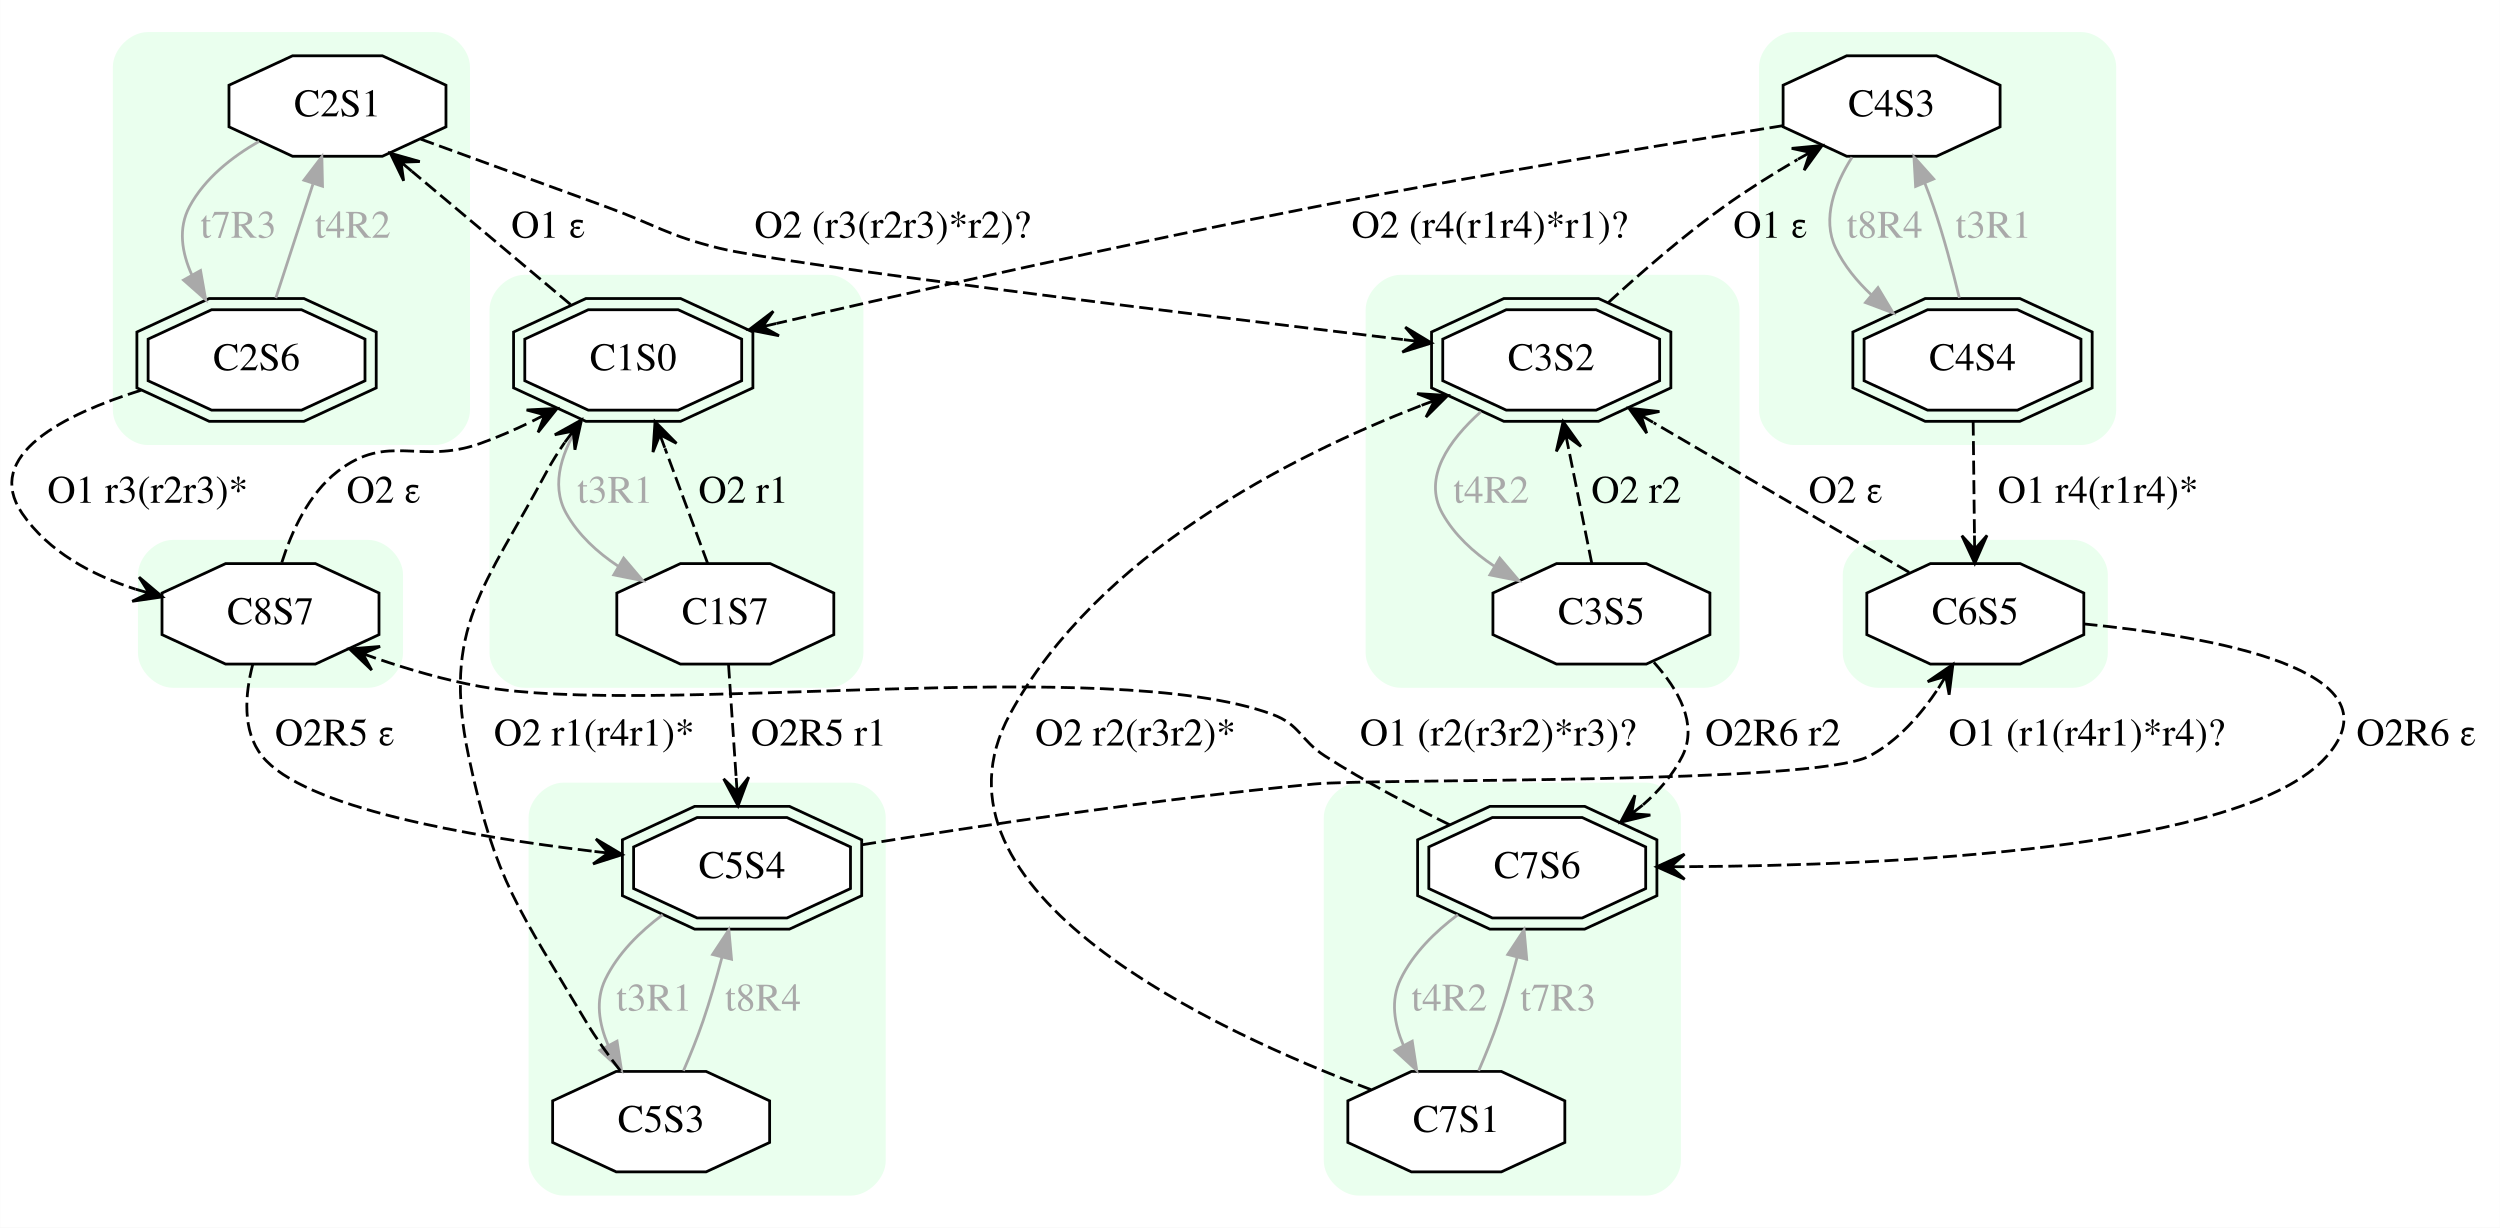
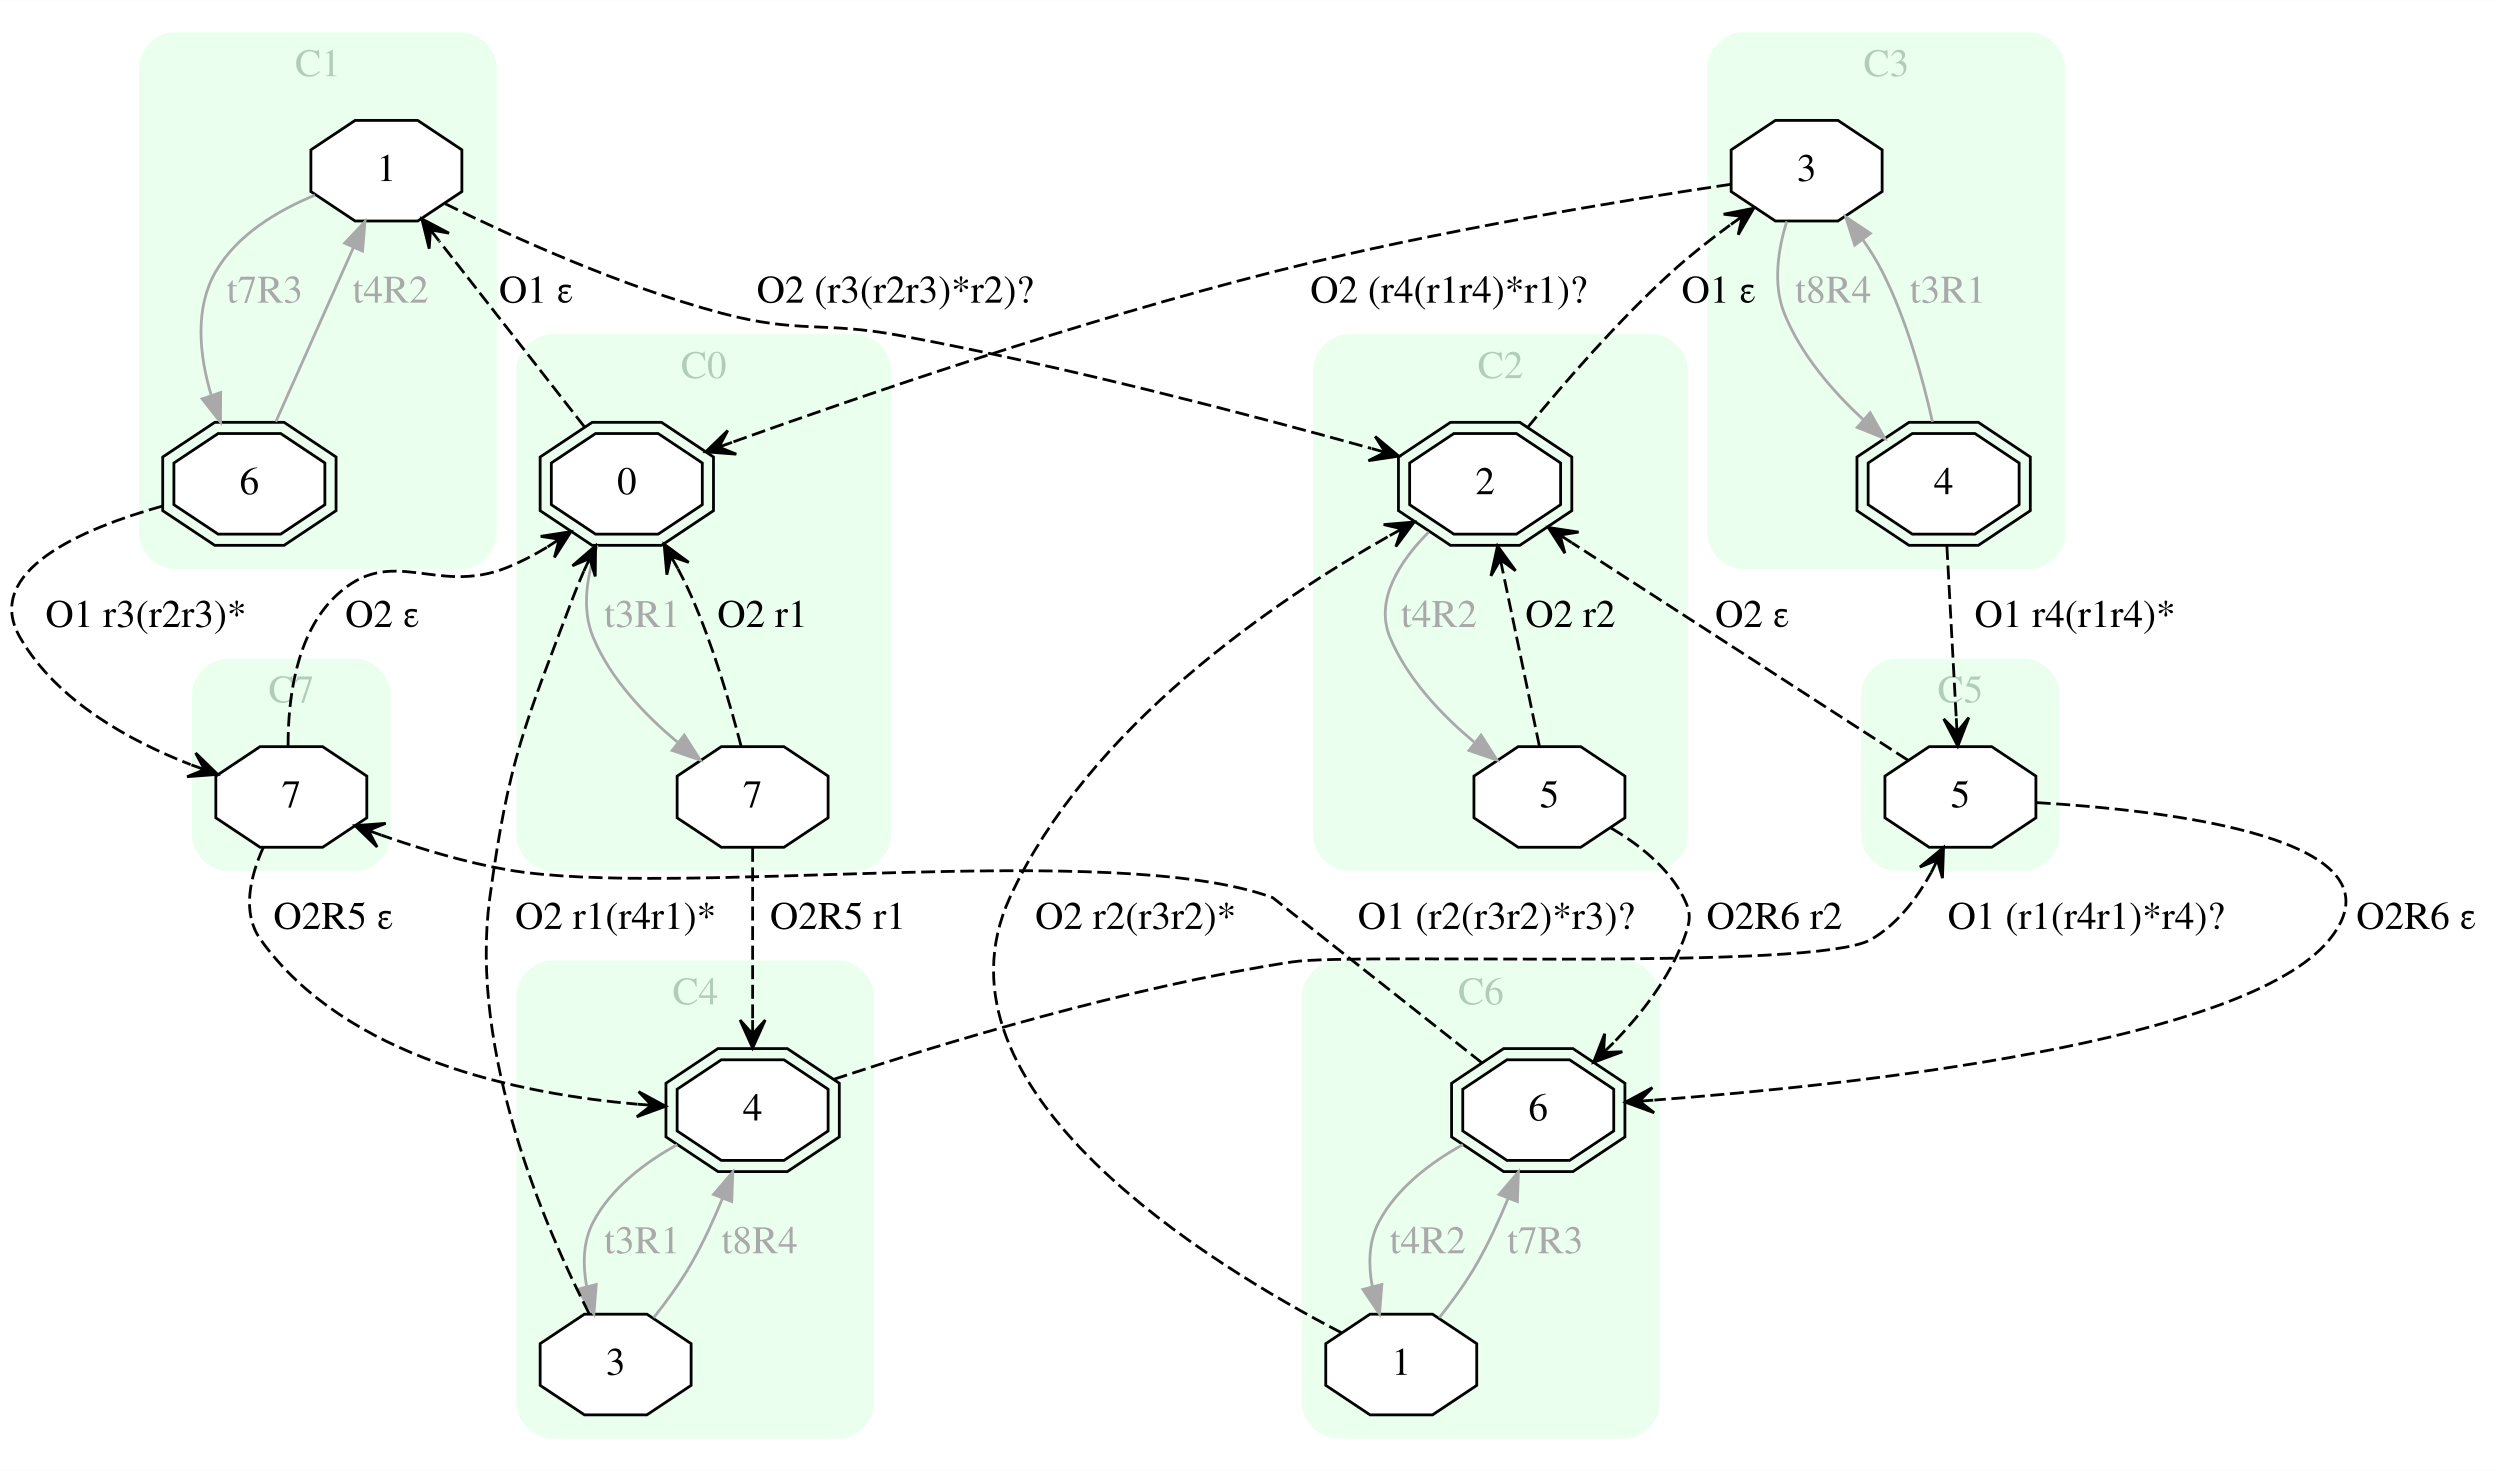
- <svg xmlns="http://www.w3.org/2000/svg" width="896pt" height="440pt" viewBox="0.00 0.00 895.89 440.00">
-   <g id="graph0" class="graph" transform="scale(1 1) rotate(0) translate(4 436)">
-     <polygon fill="white" stroke="transparent" points="-4,4 -4,-436 891.89,-436 891.89,4 -4,4" />
+ <svg xmlns="http://www.w3.org/2000/svg" width="894pt" height="526pt" viewBox="0.00 0.00 894.20 526.00">
+   <g id="graph0" class="graph" transform="scale(1 1) rotate(0) translate(4 522)">
+     <polygon fill="white" stroke="transparent" points="-4,4 -4,-522 890.2,-522 890.2,4 -4,4" />
    <g id="clust1" class="cluster">
-       <path fill="#eaffee" stroke="#eaffee" d="M183.89,-190C183.89,-190 292.89,-190 292.89,-190 298.89,-190 304.89,-196 304.89,-202 304.89,-202 304.89,-325 304.89,-325 304.89,-331 298.89,-337 292.89,-337 292.89,-337 183.89,-337 183.89,-337 177.89,-337 171.89,-331 171.89,-325 171.89,-325 171.89,-202 171.89,-202 171.89,-196 177.89,-190 183.89,-190" />
+       <path fill="#eaffee" stroke="#eaffee" d="M193.2,-211C193.2,-211 302.2,-211 302.2,-211 308.2,-211 314.2,-217 314.2,-223 314.2,-223 314.2,-390 314.2,-390 314.2,-396 308.2,-402 302.2,-402 302.2,-402 193.2,-402 193.2,-402 187.2,-402 181.2,-396 181.2,-390 181.2,-390 181.2,-223 181.2,-223 181.2,-217 187.2,-211 193.2,-211" />
+       <text text-anchor="middle" x="247.7" y="-386.8" font-family="Times,serif" font-size="14.00" fill="#b2ccbb">C0</text>
    </g>
    <g id="clust2" class="cluster">
-       <path fill="#eaffee" stroke="#eaffee" d="M48.89,-277C48.89,-277 151.89,-277 151.89,-277 157.89,-277 163.89,-283 163.89,-289 163.89,-289 163.89,-412 163.89,-412 163.89,-418 157.89,-424 151.89,-424 151.89,-424 48.89,-424 48.89,-424 42.89,-424 36.89,-418 36.89,-412 36.89,-412 36.89,-289 36.89,-289 36.89,-283 42.89,-277 48.89,-277" />
+       <path fill="#eaffee" stroke="#eaffee" d="M58.2,-319C58.2,-319 161.2,-319 161.2,-319 167.2,-319 173.2,-325 173.2,-331 173.2,-331 173.2,-498 173.2,-498 173.2,-504 167.2,-510 161.2,-510 161.2,-510 58.2,-510 58.2,-510 52.2,-510 46.2,-504 46.2,-498 46.2,-498 46.2,-331 46.2,-331 46.2,-325 52.2,-319 58.2,-319" />
+       <text text-anchor="middle" x="109.7" y="-494.8" font-family="Times,serif" font-size="14.00" fill="#b2ccbb">C1</text>
    </g>
    <g id="clust3" class="cluster">
-       <path fill="#eaffee" stroke="#eaffee" d="M497.89,-190C497.89,-190 606.89,-190 606.89,-190 612.89,-190 618.89,-196 618.89,-202 618.89,-202 618.89,-325 618.89,-325 618.89,-331 612.89,-337 606.89,-337 606.89,-337 497.89,-337 497.89,-337 491.89,-337 485.89,-331 485.89,-325 485.89,-325 485.89,-202 485.89,-202 485.89,-196 491.89,-190 497.89,-190" />
+       <path fill="#eaffee" stroke="#eaffee" d="M478.2,-211C478.2,-211 587.2,-211 587.2,-211 593.2,-211 599.2,-217 599.2,-223 599.2,-223 599.2,-390 599.2,-390 599.2,-396 593.2,-402 587.2,-402 587.2,-402 478.2,-402 478.2,-402 472.2,-402 466.2,-396 466.2,-390 466.2,-390 466.2,-223 466.2,-223 466.2,-217 472.2,-211 478.2,-211" />
+       <text text-anchor="middle" x="532.7" y="-386.8" font-family="Times,serif" font-size="14.00" fill="#b2ccbb">C2</text>
    </g>
    <g id="clust4" class="cluster">
-       <path fill="#eaffee" stroke="#eaffee" d="M638.89,-277C638.89,-277 741.89,-277 741.89,-277 747.89,-277 753.89,-283 753.89,-289 753.89,-289 753.89,-412 753.89,-412 753.89,-418 747.89,-424 741.89,-424 741.89,-424 638.89,-424 638.89,-424 632.89,-424 626.89,-418 626.89,-412 626.89,-412 626.89,-289 626.89,-289 626.89,-283 632.89,-277 638.89,-277" />
+       <path fill="#eaffee" stroke="#eaffee" d="M619.2,-319C619.2,-319 722.2,-319 722.2,-319 728.2,-319 734.2,-325 734.2,-331 734.2,-331 734.2,-498 734.2,-498 734.2,-504 728.2,-510 722.2,-510 722.2,-510 619.2,-510 619.2,-510 613.2,-510 607.2,-504 607.2,-498 607.2,-498 607.2,-331 607.2,-331 607.2,-325 613.2,-319 619.2,-319" />
+       <text text-anchor="middle" x="670.7" y="-494.8" font-family="Times,serif" font-size="14.00" fill="#b2ccbb">C3</text>
    </g>
    <g id="clust5" class="cluster">
-       <path fill="#eaffee" stroke="#eaffee" d="M197.89,-8C197.89,-8 300.89,-8 300.89,-8 306.89,-8 312.89,-14 312.89,-20 312.89,-20 312.89,-143 312.89,-143 312.89,-149 306.89,-155 300.89,-155 300.89,-155 197.89,-155 197.89,-155 191.89,-155 185.89,-149 185.89,-143 185.89,-143 185.89,-20 185.89,-20 185.89,-14 191.89,-8 197.89,-8" />
+       <path fill="#eaffee" stroke="#eaffee" d="M193.2,-8C193.2,-8 296.2,-8 296.2,-8 302.2,-8 308.2,-14 308.2,-20 308.2,-20 308.2,-166 308.2,-166 308.2,-172 302.2,-178 296.2,-178 296.2,-178 193.2,-178 193.2,-178 187.2,-178 181.2,-172 181.2,-166 181.2,-166 181.2,-20 181.2,-20 181.2,-14 187.2,-8 193.2,-8" />
+       <text text-anchor="middle" x="244.7" y="-162.8" font-family="Times,serif" font-size="14.00" fill="#b2ccbb">C4</text>
    </g>
    <g id="clust6" class="cluster">
-       <path fill="#eaffee" stroke="#eaffee" d="M668.89,-190C668.89,-190 738.89,-190 738.89,-190 744.89,-190 750.89,-196 750.89,-202 750.89,-202 750.89,-230 750.89,-230 750.89,-236 744.89,-242 738.89,-242 738.89,-242 668.89,-242 668.89,-242 662.89,-242 656.89,-236 656.89,-230 656.89,-230 656.89,-202 656.89,-202 656.89,-196 662.89,-190 668.89,-190" />
+       <path fill="#eaffee" stroke="#eaffee" d="M674.2,-211C674.2,-211 720.2,-211 720.2,-211 726.2,-211 732.2,-217 732.2,-223 732.2,-223 732.2,-274 732.2,-274 732.2,-280 726.2,-286 720.2,-286 720.2,-286 674.2,-286 674.2,-286 668.2,-286 662.2,-280 662.2,-274 662.2,-274 662.2,-223 662.2,-223 662.2,-217 668.2,-211 674.2,-211" />
+       <text text-anchor="middle" x="697.2" y="-270.8" font-family="Times,serif" font-size="14.00" fill="#b2ccbb">C5</text>
    </g>
    <g id="clust7" class="cluster">
-       <path fill="#eaffee" stroke="#eaffee" d="M482.89,-8C482.89,-8 585.89,-8 585.89,-8 591.89,-8 597.89,-14 597.89,-20 597.89,-20 597.89,-143 597.89,-143 597.89,-149 591.89,-155 585.89,-155 585.89,-155 482.89,-155 482.89,-155 476.89,-155 470.89,-149 470.89,-143 470.89,-143 470.89,-20 470.89,-20 470.89,-14 476.89,-8 482.89,-8" />
+       <path fill="#eaffee" stroke="#eaffee" d="M474.2,-8C474.2,-8 577.2,-8 577.2,-8 583.2,-8 589.2,-14 589.2,-20 589.2,-20 589.2,-166 589.2,-166 589.2,-172 583.2,-178 577.2,-178 577.2,-178 474.2,-178 474.2,-178 468.2,-178 462.2,-172 462.2,-166 462.2,-166 462.2,-20 462.2,-20 462.2,-14 468.2,-8 474.2,-8" />
+       <text text-anchor="middle" x="525.7" y="-162.8" font-family="Times,serif" font-size="14.00" fill="#b2ccbb">C6</text>
    </g>
    <g id="clust8" class="cluster">
-       <path fill="#eaffee" stroke="#eaffee" d="M57.89,-190C57.89,-190 127.89,-190 127.89,-190 133.89,-190 139.89,-196 139.89,-202 139.89,-202 139.89,-230 139.89,-230 139.89,-236 133.89,-242 127.89,-242 127.89,-242 57.89,-242 57.89,-242 51.89,-242 45.89,-236 45.89,-230 45.89,-230 45.89,-202 45.89,-202 45.89,-196 51.89,-190 57.89,-190" />
+       <path fill="#eaffee" stroke="#eaffee" d="M77.2,-211C77.2,-211 123.2,-211 123.2,-211 129.2,-211 135.2,-217 135.2,-223 135.2,-223 135.2,-274 135.2,-274 135.2,-280 129.2,-286 123.2,-286 123.2,-286 77.2,-286 77.2,-286 71.2,-286 65.2,-280 65.2,-274 65.2,-274 65.2,-223 65.2,-223 65.2,-217 71.2,-211 77.2,-211" />
+       <text text-anchor="middle" x="100.2" y="-270.8" font-family="Times,serif" font-size="14.00" fill="#b2ccbb">C7</text>
    </g>
    <g id="node1" class="node">
-       <polygon fill="white" stroke="black" points="261.76,-299.54 261.76,-314.46 238.99,-325 206.8,-325 184.03,-314.46 184.03,-299.54 206.8,-289 238.99,-289 261.76,-299.54" />
-       <polygon fill="none" stroke="black" points="265.78,-296.99 265.78,-317.01 239.88,-329 205.91,-329 180.01,-317.01 180.01,-296.99 205.91,-285 239.88,-285 265.78,-296.99" />
-       <text text-anchor="middle" x="222.89" y="-303.3" font-family="Times,serif" font-size="14.00">C1S0</text>
+       <polygon fill="white" stroke="black" points="247.2,-341.54 247.2,-356.46 231.39,-367 209.02,-367 193.2,-356.46 193.2,-341.54 209.02,-331 231.39,-331 247.2,-341.54" />
+       <polygon fill="none" stroke="black" points="251.2,-339.4 251.2,-358.6 232.6,-371 207.81,-371 189.2,-358.6 189.2,-339.4 207.81,-327 232.6,-327 251.2,-339.4" />
+       <text text-anchor="middle" x="220.2" y="-345.3" font-family="Times,serif" font-size="14.00">0</text>
    </g>
    <g id="node2" class="node">
-       <polygon fill="white" stroke="black" points="294.78,-208.54 294.78,-223.46 272,-234 239.79,-234 217.01,-223.46 217.01,-208.54 239.79,-198 272,-198 294.78,-208.54" />
-       <text text-anchor="middle" x="255.89" y="-212.3" font-family="Times,serif" font-size="14.00">C1S7</text>
+       <polygon fill="white" stroke="black" points="292.2,-229.54 292.2,-244.46 276.39,-255 254.02,-255 238.2,-244.46 238.2,-229.54 254.02,-219 276.39,-219 292.2,-229.54" />
+       <text text-anchor="middle" x="265.2" y="-233.3" font-family="Times,serif" font-size="14.00">7</text>
    </g>
    <g id="edge1" class="edge">
-       <path fill="none" stroke="darkgray" d="M204.51,-285.31C197.7,-275.07 192.93,-262.65 198.89,-252 203.21,-244.28 210.01,-238.05 217.43,-233.12" />
-       <polygon fill="darkgray" stroke="darkgray" points="219.46,-235.98 226.31,-227.9 215.91,-229.95 219.46,-235.98" />
-       <text text-anchor="middle" x="216.39" y="-255.8" font-family="Times,serif" font-size="14.00" fill="darkgray">t3R1</text>
+       <path fill="none" stroke="darkgray" d="M209.68,-326.95C206.03,-316.74 203.82,-304.45 208.2,-294 214.42,-279.18 226.69,-266.3 238.25,-256.64" />
+       <polygon fill="darkgray" stroke="darkgray" points="240.75,-259.13 246.45,-250.2 236.43,-253.62 240.75,-259.13" />
+       <text text-anchor="middle" x="225.7" y="-297.8" font-family="Times,serif" font-size="14.00" fill="darkgray">t3R1</text>
    </g>
    <g id="node3" class="node">
-       <polygon fill="white" stroke="black" points="155.78,-390.54 155.78,-405.46 133,-416 100.79,-416 78.01,-405.46 78.01,-390.54 100.79,-380 133,-380 155.78,-390.54" />
-       <text text-anchor="middle" x="116.89" y="-394.3" font-family="Times,serif" font-size="14.00">C2S1</text>
+       <polygon fill="white" stroke="black" points="161.2,-453.54 161.2,-468.46 145.39,-479 123.02,-479 107.2,-468.46 107.2,-453.54 123.02,-443 145.39,-443 161.2,-453.54" />
+       <text text-anchor="middle" x="134.2" y="-457.3" font-family="Times,serif" font-size="14.00">1</text>
    </g>
    <g id="edge11" class="edge">
-       <path fill="none" stroke="black" stroke-dasharray="5,2" d="M200.43,-326.86C183.79,-340.83 161.06,-359.92 143.5,-374.66" />
-       <polygon fill="black" stroke="black" points="135.85,-381.09 140.61,-371.21 139.67,-377.87 143.5,-374.66 143.5,-374.66 143.5,-374.66 139.67,-377.87 146.4,-378.1 135.85,-381.09 135.85,-381.09" />
-       <text text-anchor="middle" x="192.39" y="-350.8" font-family="Times,serif" font-size="14.00">O1 ε</text>
+       <path fill="none" stroke="black" stroke-dasharray="5,2" d="M205.14,-369.26C190.69,-387.75 168.81,-415.74 153.17,-435.74" />
+       <polygon fill="black" stroke="black" points="146.89,-443.77 149.51,-433.12 149.97,-439.83 153.05,-435.89 153.05,-435.89 153.05,-435.89 149.97,-439.83 156.6,-438.66 146.89,-443.77 146.89,-443.77" />
+       <text text-anchor="middle" x="187.7" y="-413.8" font-family="Times,serif" font-size="14.00">O1 ε</text>
    </g>
    <g id="edge13" class="edge">
-       <path fill="none" stroke="black" stroke-dasharray="5,2" d="M249.57,-234.07C245.25,-245.72 239.4,-261.49 234.28,-275.29" />
-       <polygon fill="black" stroke="black" points="230.71,-284.91 229.97,-273.97 232.45,-280.22 234.19,-275.53 234.19,-275.53 234.19,-275.53 232.45,-280.22 238.41,-277.1 230.71,-284.91 230.71,-284.91" />
-       <text text-anchor="middle" x="262.39" y="-255.8" font-family="Times,serif" font-size="14.00">O2 r1</text>
+       <path fill="none" stroke="black" stroke-dasharray="5,2" d="M261.11,-255.04C257.32,-269.68 251.09,-291.18 243.2,-309 241.79,-312.19 240.18,-315.44 238.48,-318.64" />
+       <polygon fill="black" stroke="black" points="233.54,-327.42 234.52,-316.5 235.99,-323.07 238.44,-318.71 238.44,-318.71 238.44,-318.71 235.99,-323.07 242.36,-320.91 233.54,-327.42 233.54,-327.42" />
+       <text text-anchor="middle" x="268.7" y="-297.8" font-family="Times,serif" font-size="14.00">O2 r1</text>
    </g>
    <g id="node9" class="node">
-       <polygon fill="white" stroke="black" points="300.76,-117.54 300.76,-132.46 277.99,-143 245.8,-143 223.03,-132.46 223.03,-117.54 245.8,-107 277.99,-107 300.76,-117.54" />
-       <polygon fill="none" stroke="black" points="304.78,-114.99 304.78,-135.01 278.88,-147 244.91,-147 219.01,-135.01 219.01,-114.99 244.91,-103 278.88,-103 304.78,-114.99" />
-       <text text-anchor="middle" x="261.89" y="-121.3" font-family="Times,serif" font-size="14.00">C5S4</text>
+       <polygon fill="white" stroke="black" points="292.2,-117.54 292.2,-132.46 276.39,-143 254.02,-143 238.2,-132.46 238.2,-117.54 254.02,-107 276.39,-107 292.2,-117.54" />
+       <polygon fill="none" stroke="black" points="296.2,-115.4 296.2,-134.6 277.6,-147 252.81,-147 234.2,-134.6 234.2,-115.4 252.81,-103 277.6,-103 296.2,-115.4" />
+       <text text-anchor="middle" x="265.2" y="-121.3" font-family="Times,serif" font-size="14.00">4</text>
    </g>
    <g id="edge12" class="edge">
-       <path fill="none" stroke="black" stroke-dasharray="5,2" d="M257.05,-197.84C257.83,-186.33 258.87,-170.83 259.79,-157.18" />
-       <polygon fill="black" stroke="black" points="260.47,-147.19 264.28,-157.47 260.13,-152.18 259.79,-157.17 259.79,-157.17 259.79,-157.17 260.13,-152.18 255.3,-156.87 260.47,-147.19 260.47,-147.19" />
-       <text text-anchor="middle" x="289.39" y="-168.8" font-family="Times,serif" font-size="14.00">O2R5 r1</text>
+       <path fill="none" stroke="black" stroke-dasharray="5,2" d="M265.2,-218.81C265.2,-202.42 265.2,-177.35 265.2,-157.39" />
+       <polygon fill="black" stroke="black" points="265.2,-147.21 269.7,-157.21 265.2,-152.21 265.2,-157.21 265.2,-157.21 265.2,-157.21 265.2,-152.21 260.7,-157.21 265.2,-147.21 265.2,-147.21" />
+       <text text-anchor="middle" x="295.7" y="-189.8" font-family="Times,serif" font-size="14.00">O2R5 r1</text>
    </g>
    <g id="node4" class="node">
-       <polygon fill="white" stroke="black" points="126.76,-299.54 126.76,-314.46 103.99,-325 71.8,-325 49.03,-314.46 49.03,-299.54 71.8,-289 103.99,-289 126.76,-299.54" />
-       <polygon fill="none" stroke="black" points="130.78,-296.99 130.78,-317.01 104.88,-329 70.91,-329 45.01,-317.01 45.01,-296.99 70.91,-285 104.88,-285 130.78,-296.99" />
-       <text text-anchor="middle" x="87.89" y="-303.3" font-family="Times,serif" font-size="14.00">C2S6</text>
+       <polygon fill="white" stroke="black" points="112.2,-341.54 112.2,-356.46 96.39,-367 74.02,-367 58.2,-356.46 58.2,-341.54 74.02,-331 96.39,-331 112.2,-341.54" />
+       <polygon fill="none" stroke="black" points="116.2,-339.4 116.2,-358.6 97.6,-371 72.81,-371 54.2,-358.6 54.2,-339.4 72.81,-327 97.6,-327 116.2,-339.4" />
+       <text text-anchor="middle" x="85.2" y="-345.3" font-family="Times,serif" font-size="14.00">6</text>
    </g>
    <g id="edge2" class="edge">
-       <path fill="none" stroke="darkgray" d="M88.77,-385.32C79.09,-379.77 69.33,-372.1 63.89,-362 59.69,-354.19 61.07,-345.49 64.73,-337.4" />
-       <polygon fill="darkgray" stroke="darkgray" points="67.82,-339.04 69.66,-328.61 61.72,-335.62 67.82,-339.04" />
-       <text text-anchor="middle" x="81.39" y="-350.8" font-family="Times,serif" font-size="14.00" fill="darkgray">t7R3</text>
+       <path fill="none" stroke="darkgray" d="M108.64,-452.26C95.57,-446.86 80.85,-438.21 73.2,-425 65.54,-411.78 67.28,-395.16 71.47,-380.93" />
+       <polygon fill="darkgray" stroke="darkgray" points="74.92,-381.66 74.86,-371.07 68.3,-379.39 74.92,-381.66" />
+       <text text-anchor="middle" x="90.7" y="-413.8" font-family="Times,serif" font-size="14.00" fill="darkgray">t7R3</text>
    </g>
    <g id="node5" class="node">
-       <polygon fill="white" stroke="black" points="590.76,-299.54 590.76,-314.46 567.99,-325 535.8,-325 513.03,-314.46 513.03,-299.54 535.8,-289 567.99,-289 590.76,-299.54" />
-       <polygon fill="none" stroke="black" points="594.78,-296.99 594.78,-317.01 568.88,-329 534.91,-329 509.01,-317.01 509.01,-296.99 534.91,-285 568.88,-285 594.78,-296.99" />
-       <text text-anchor="middle" x="551.89" y="-303.3" font-family="Times,serif" font-size="14.00">C3S2</text>
+       <polygon fill="white" stroke="black" points="554.2,-341.54 554.2,-356.46 538.39,-367 516.02,-367 500.2,-356.46 500.2,-341.54 516.02,-331 538.39,-331 554.2,-341.54" />
+       <polygon fill="none" stroke="black" points="558.2,-339.4 558.2,-358.6 539.6,-371 514.81,-371 496.2,-358.6 496.2,-339.4 514.81,-327 539.6,-327 558.2,-339.4" />
+       <text text-anchor="middle" x="527.2" y="-345.3" font-family="Times,serif" font-size="14.00">2</text>
    </g>
    <g id="edge14" class="edge">
-       <path fill="none" stroke="black" stroke-dasharray="5,2" d="M146.73,-386.13C165.69,-379.22 190.73,-370.09 212.89,-362 231.12,-355.34 235.05,-351.62 253.89,-347 277.08,-341.31 419.45,-323.82 498.72,-314.31" />
-       <polygon fill="black" stroke="black" points="509,-313.08 499.6,-318.74 504.03,-313.68 499.07,-314.27 499.07,-314.27 499.07,-314.27 504.03,-313.68 498.53,-309.8 509,-313.08 509,-313.08" />
-       <text text-anchor="middle" x="315.89" y="-350.8" font-family="Times,serif" font-size="14.00">O2 (r3(r2r3)*r2)?</text>
+       <path fill="none" stroke="black" stroke-dasharray="5,2" d="M155.27,-449.16C178.76,-437.57 218.21,-419.56 254.2,-410 281.91,-402.64 290.02,-407.25 318.2,-402 377.29,-391 444.58,-373.31 486.47,-361.67" />
+       <polygon fill="black" stroke="black" points="496.3,-358.92 487.88,-365.95 491.48,-360.27 486.67,-361.62 486.67,-361.62 486.67,-361.62 491.48,-360.27 485.45,-357.28 496.3,-358.92 496.3,-358.92" />
+       <text text-anchor="middle" x="316.2" y="-413.8" font-family="Times,serif" font-size="14.00">O2 (r3(r2r3)*r2)?</text>
    </g>
    <g id="edge3" class="edge">
-       <path fill="none" stroke="darkgray" d="M94.8,-329.19C98.78,-341.41 103.82,-356.88 108.09,-369.97" />
-       <polygon fill="darkgray" stroke="darkgray" points="104.88,-371.42 111.3,-379.84 111.53,-369.25 104.88,-371.42" />
-       <text text-anchor="middle" x="122.39" y="-350.8" font-family="Times,serif" font-size="14.00" fill="darkgray">t4R2</text>
+       <path fill="none" stroke="darkgray" d="M94.65,-371.21C102.56,-388.96 113.88,-414.38 122.39,-433.48" />
+       <polygon fill="darkgray" stroke="darkgray" points="119.28,-435.1 126.55,-442.81 125.67,-432.25 119.28,-435.1" />
+       <text text-anchor="middle" x="135.7" y="-413.8" font-family="Times,serif" font-size="14.00" fill="darkgray">t4R2</text>
    </g>
    <g id="node14" class="node">
-       <polygon fill="white" stroke="black" points="131.78,-208.54 131.78,-223.46 109,-234 76.79,-234 54.01,-223.46 54.01,-208.54 76.79,-198 109,-198 131.78,-208.54" />
-       <text text-anchor="middle" x="92.89" y="-212.3" font-family="Times,serif" font-size="14.00">C8S7</text>
+       <polygon fill="white" stroke="black" points="127.2,-229.54 127.2,-244.46 111.39,-255 89.02,-255 73.2,-244.46 73.2,-229.54 89.02,-219 111.39,-219 127.2,-229.54" />
+       <text text-anchor="middle" x="100.2" y="-233.3" font-family="Times,serif" font-size="14.00">7</text>
    </g>
    <g id="edge15" class="edge">
-       <path fill="none" stroke="black" stroke-dasharray="5,2" d="M46.52,-296.15C18.77,-287.44 -10.31,-272.85 3.89,-252 13.26,-238.25 28.93,-229.9 44.53,-224.83" />
-       <polygon fill="black" stroke="black" points="54.18,-222.08 45.8,-229.15 49.38,-223.45 44.57,-224.82 44.57,-224.82 44.57,-224.82 49.38,-223.45 43.33,-220.5 54.18,-222.08 54.18,-222.08" />
-       <text text-anchor="middle" x="48.89" y="-255.8" font-family="Times,serif" font-size="14.00">O1 r3(r2r3)*</text>
+       <path fill="none" stroke="black" stroke-dasharray="5,2" d="M54.04,-341.03C25.45,-333 -10.52,-317.77 3.2,-294 16.27,-271.36 42.36,-257.06 64.19,-248.58" />
+       <polygon fill="black" stroke="black" points="73.86,-245.08 65.98,-252.72 69.16,-246.78 64.45,-248.48 64.45,-248.48 64.45,-248.48 69.16,-246.78 62.92,-244.25 73.86,-245.08 73.86,-245.08" />
+       <text text-anchor="middle" x="48.2" y="-297.8" font-family="Times,serif" font-size="14.00">O1 r3(r2r3)*</text>
    </g>
    <g id="node6" class="node">
-       <polygon fill="white" stroke="black" points="608.78,-208.54 608.78,-223.46 586,-234 553.79,-234 531.01,-223.46 531.01,-208.54 553.79,-198 586,-198 608.78,-208.54" />
-       <text text-anchor="middle" x="569.89" y="-212.3" font-family="Times,serif" font-size="14.00">C3S5</text>
+       <polygon fill="white" stroke="black" points="577.2,-229.54 577.2,-244.46 561.39,-255 539.02,-255 523.2,-244.46 523.2,-229.54 539.02,-219 561.39,-219 577.2,-229.54" />
+       <text text-anchor="middle" x="550.2" y="-233.3" font-family="Times,serif" font-size="14.00">5</text>
    </g>
    <g id="edge4" class="edge">
-       <path fill="none" stroke="darkgray" d="M526.7,-288.45C515.27,-278.21 505.72,-264.82 512.89,-252 517.21,-244.28 524.01,-238.05 531.43,-233.12" />
-       <polygon fill="darkgray" stroke="darkgray" points="533.46,-235.98 540.31,-227.9 529.91,-229.95 533.46,-235.98" />
-       <text text-anchor="middle" x="530.39" y="-255.8" font-family="Times,serif" font-size="14.00" fill="darkgray">t4R2</text>
+       <path fill="none" stroke="darkgray" d="M507.02,-331.76C496.76,-321.42 487.55,-307.49 493.2,-294 499.42,-279.18 511.69,-266.3 523.25,-256.64" />
+       <polygon fill="darkgray" stroke="darkgray" points="525.75,-259.13 531.45,-250.2 521.43,-253.62 525.75,-259.13" />
+       <text text-anchor="middle" x="510.7" y="-297.8" font-family="Times,serif" font-size="14.00" fill="darkgray">t4R2</text>
    </g>
    <g id="node7" class="node">
-       <polygon fill="white" stroke="black" points="712.78,-390.54 712.78,-405.46 690,-416 657.79,-416 635.01,-405.46 635.01,-390.54 657.79,-380 690,-380 712.78,-390.54" />
-       <text text-anchor="middle" x="673.89" y="-394.3" font-family="Times,serif" font-size="14.00">C4S3</text>
+       <polygon fill="white" stroke="black" points="669.2,-453.54 669.2,-468.46 653.39,-479 631.02,-479 615.2,-468.46 615.2,-453.54 631.02,-443 653.39,-443 669.2,-453.54" />
+       <text text-anchor="middle" x="642.2" y="-457.3" font-family="Times,serif" font-size="14.00">3</text>
    </g>
    <g id="edge16" class="edge">
-       <path fill="none" stroke="black" stroke-dasharray="5,2" d="M572.32,-327.52C584.03,-338.27 599.28,-351.52 613.89,-362 622.11,-367.9 631.39,-373.68 640.14,-378.8" />
-       <polygon fill="black" stroke="black" points="649.01,-383.87 638.09,-382.82 644.67,-381.39 640.33,-378.91 640.33,-378.91 640.33,-378.91 644.67,-381.39 642.56,-375 649.01,-383.87 649.01,-383.87" />
-       <text text-anchor="middle" x="630.39" y="-350.8" font-family="Times,serif" font-size="14.00">O1 ε</text>
+       <path fill="none" stroke="black" stroke-dasharray="5,2" d="M542.43,-369.2C555.38,-385 574.92,-407.54 594.2,-425 600.54,-430.74 607.82,-436.44 614.75,-441.52" />
+       <polygon fill="black" stroke="black" points="623.26,-447.57 612.5,-445.44 619.19,-444.67 615.11,-441.77 615.11,-441.77 615.11,-441.77 619.19,-444.67 617.72,-438.11 623.26,-447.57 623.26,-447.57" />
+       <text text-anchor="middle" x="610.7" y="-413.8" font-family="Times,serif" font-size="14.00">O1 ε</text>
    </g>
    <g id="edge18" class="edge">
-       <path fill="none" stroke="black" stroke-dasharray="5,2" d="M566.44,-234.07C564.11,-245.61 560.96,-261.18 558.19,-274.89" />
-       <polygon fill="black" stroke="black" points="556.16,-284.91 553.73,-274.21 557.15,-280.01 558.14,-275.11 558.14,-275.11 558.14,-275.11 557.15,-280.01 562.55,-276 556.16,-284.91 556.16,-284.91" />
-       <text text-anchor="middle" x="582.39" y="-255.8" font-family="Times,serif" font-size="14.00">O2 r2</text>
+       <path fill="none" stroke="black" stroke-dasharray="5,2" d="M546.61,-255.17C543.17,-271.64 537.89,-296.87 533.71,-316.88" />
+       <polygon fill="black" stroke="black" points="531.64,-326.79 529.28,-316.08 532.66,-321.9 533.68,-317 533.68,-317 533.68,-317 532.66,-321.9 538.09,-317.92 531.64,-326.79 531.64,-326.79" />
+       <text text-anchor="middle" x="557.7" y="-297.8" font-family="Times,serif" font-size="14.00">O2 r2</text>
    </g>
    <g id="node12" class="node">
-       <polygon fill="white" stroke="black" points="585.76,-117.54 585.76,-132.46 562.99,-143 530.8,-143 508.03,-132.46 508.03,-117.54 530.8,-107 562.99,-107 585.76,-117.54" />
-       <polygon fill="none" stroke="black" points="589.78,-114.99 589.78,-135.01 563.88,-147 529.91,-147 504.01,-135.01 504.01,-114.99 529.91,-103 563.88,-103 589.78,-114.99" />
-       <text text-anchor="middle" x="546.89" y="-121.3" font-family="Times,serif" font-size="14.00">C7S6</text>
+       <polygon fill="white" stroke="black" points="573.2,-117.54 573.2,-132.46 557.39,-143 535.02,-143 519.2,-132.46 519.2,-117.54 535.02,-107 557.39,-107 573.2,-117.54" />
+       <polygon fill="none" stroke="black" points="577.2,-115.4 577.2,-134.6 558.6,-147 533.81,-147 515.2,-134.6 515.2,-115.4 533.81,-103 558.6,-103 577.2,-115.4" />
+       <text text-anchor="middle" x="546.2" y="-121.3" font-family="Times,serif" font-size="14.00">6</text>
    </g>
    <g id="edge17" class="edge">
-       <path fill="none" stroke="black" stroke-dasharray="5,2" d="M588.7,-198.62C597.39,-188.99 604.64,-176.49 598.89,-165 595.56,-158.34 590.49,-152.52 584.8,-147.55" />
-       <polygon fill="black" stroke="black" points="576.76,-141.31 587.42,-143.89 580.71,-144.37 584.66,-147.44 584.66,-147.44 584.66,-147.44 580.71,-144.37 581.9,-150.99 576.76,-141.31 576.76,-141.31" />
-       <text text-anchor="middle" x="631.39" y="-168.8" font-family="Times,serif" font-size="14.00">O2R6 r2</text>
+       <path fill="none" stroke="black" stroke-dasharray="5,2" d="M572.2,-225.91C582.06,-220.13 592.69,-211.85 598.2,-201 601.22,-195.06 600.53,-192.25 598.2,-186 593.06,-172.21 583.16,-159.48 573.36,-149.33" />
+       <polygon fill="black" stroke="black" points="565.98,-142.1 576.27,-145.88 569.55,-145.6 573.12,-149.1 573.12,-149.1 573.12,-149.1 569.55,-145.6 569.97,-152.31 565.98,-142.1 565.98,-142.1" />
+       <text text-anchor="middle" x="630.7" y="-189.8" font-family="Times,serif" font-size="14.00">O2R6 r2</text>
    </g>
    <g id="edge19" class="edge">
-       <path fill="none" stroke="black" stroke-dasharray="5,2" d="M635.07,-390.98C593.58,-384.41 525.93,-373.32 467.89,-362 400.7,-348.9 323.67,-331.53 274.2,-320.07" />
-       <polygon fill="black" stroke="black" points="264.38,-317.79 275.14,-315.67 269.25,-318.92 274.12,-320.05 274.12,-320.05 274.12,-320.05 269.25,-318.92 273.1,-324.44 264.38,-317.79 264.38,-317.79" />
-       <text text-anchor="middle" x="529.89" y="-350.8" font-family="Times,serif" font-size="14.00">O2 (r4(r1r4)*r1)?</text>
+       <path fill="none" stroke="black" stroke-dasharray="5,2" d="M614.9,-456.12C577.78,-450.58 509.44,-439.46 452.2,-425 382.61,-407.42 303.43,-380.23 257.89,-363.87" />
+       <polygon fill="black" stroke="black" points="248.43,-360.45 259.36,-359.61 253.13,-362.15 257.83,-363.85 257.83,-363.85 257.83,-363.85 253.13,-362.15 256.3,-368.08 248.43,-360.45 248.43,-360.45" />
+       <text text-anchor="middle" x="514.2" y="-413.8" font-family="Times,serif" font-size="14.00">O2 (r4(r1r4)*r1)?</text>
    </g>
    <g id="node8" class="node">
-       <polygon fill="white" stroke="black" points="741.76,-299.54 741.76,-314.46 718.99,-325 686.8,-325 664.03,-314.46 664.03,-299.54 686.8,-289 718.99,-289 741.76,-299.54" />
-       <polygon fill="none" stroke="black" points="745.78,-296.99 745.78,-317.01 719.88,-329 685.91,-329 660.01,-317.01 660.01,-296.99 685.91,-285 719.88,-285 745.78,-296.99" />
-       <text text-anchor="middle" x="702.89" y="-303.3" font-family="Times,serif" font-size="14.00">C4S4</text>
+       <polygon fill="white" stroke="black" points="718.2,-341.54 718.2,-356.46 702.39,-367 680.02,-367 664.2,-356.46 664.2,-341.54 680.02,-331 702.39,-331 718.2,-341.54" />
+       <polygon fill="none" stroke="black" points="722.2,-339.4 722.2,-358.6 703.6,-371 678.81,-371 660.2,-358.6 660.2,-339.4 678.81,-327 703.6,-327 722.2,-339.4" />
+       <text text-anchor="middle" x="691.2" y="-345.3" font-family="Times,serif" font-size="14.00">4</text>
    </g>
    <g id="edge5" class="edge">
-       <path fill="none" stroke="darkgray" d="M659.7,-379.62C653.54,-369.89 648.78,-357.61 653.89,-347 656.91,-340.75 661.47,-335.19 666.61,-330.37" />
-       <polygon fill="darkgray" stroke="darkgray" points="669.01,-332.92 674.45,-323.83 664.53,-327.55 669.01,-332.92" />
-       <text text-anchor="middle" x="671.39" y="-350.8" font-family="Times,serif" font-size="14.00" fill="darkgray">t8R4</text>
+       <path fill="none" stroke="darkgray" d="M635.07,-442.84C632.03,-432.95 630.03,-420.45 634.2,-410 640.09,-395.26 651.51,-382.06 662.6,-371.83" />
+       <polygon fill="darkgray" stroke="darkgray" points="664.92,-374.44 670.15,-365.23 660.31,-369.17 664.92,-374.44" />
+       <text text-anchor="middle" x="651.7" y="-413.8" font-family="Times,serif" font-size="14.00" fill="darkgray">t8R4</text>
    </g>
    <g id="edge6" class="edge">
-       <path fill="none" stroke="darkgray" d="M698.17,-329.25C695.74,-339.28 692.53,-351.37 688.89,-362 687.95,-364.76 686.89,-367.6 685.78,-370.42" />
-       <polygon fill="darkgray" stroke="darkgray" points="682.5,-369.18 681.9,-379.76 688.97,-371.86 682.5,-369.18" />
-       <text text-anchor="middle" x="710.39" y="-350.8" font-family="Times,serif" font-size="14.00" fill="darkgray">t3R1</text>
+       <path fill="none" stroke="darkgray" d="M687.2,-371.16C683.76,-386.63 677.95,-407.83 669.2,-425 667.24,-428.85 664.84,-432.69 662.28,-436.35" />
+       <polygon fill="darkgray" stroke="darkgray" points="659.39,-434.37 656.18,-444.47 664.99,-438.58 659.39,-434.37" />
+       <text text-anchor="middle" x="692.7" y="-413.8" font-family="Times,serif" font-size="14.00" fill="darkgray">t3R1</text>
    </g>
    <g id="node11" class="node">
-       <polygon fill="white" stroke="black" points="742.78,-208.54 742.78,-223.46 720,-234 687.79,-234 665.01,-223.46 665.01,-208.54 687.79,-198 720,-198 742.78,-208.54" />
-       <text text-anchor="middle" x="703.89" y="-212.3" font-family="Times,serif" font-size="14.00">C6S5</text>
+       <polygon fill="white" stroke="black" points="724.2,-229.54 724.2,-244.46 708.39,-255 686.02,-255 670.2,-244.46 670.2,-229.54 686.02,-219 708.39,-219 724.2,-229.54" />
+       <text text-anchor="middle" x="697.2" y="-233.3" font-family="Times,serif" font-size="14.00">5</text>
    </g>
    <g id="edge20" class="edge">
-       <path fill="none" stroke="black" stroke-dasharray="5,2" d="M703.13,-284.91C703.27,-272.78 703.44,-257.41 703.59,-244.36" />
-       <polygon fill="black" stroke="black" points="703.7,-234.07 708.09,-244.12 703.65,-239.07 703.59,-244.07 703.59,-244.07 703.59,-244.07 703.65,-239.07 699.09,-244.02 703.7,-234.07 703.7,-234.07" />
-       <text text-anchor="middle" x="747.89" y="-255.8" font-family="Times,serif" font-size="14.00">O1 r4(r1r4)*</text>
+       <path fill="none" stroke="black" stroke-dasharray="5,2" d="M692.36,-326.79C693.31,-309.28 694.68,-284.3 695.71,-265.3" />
+       <polygon fill="black" stroke="black" points="696.27,-255.17 700.21,-265.4 695.99,-260.16 695.72,-265.16 695.72,-265.16 695.72,-265.16 695.99,-260.16 691.23,-264.91 696.27,-255.17 696.27,-255.17" />
+       <text text-anchor="middle" x="738.2" y="-297.8" font-family="Times,serif" font-size="14.00">O1 r4(r1r4)*</text>
    </g>
    <g id="node10" class="node">
-       <polygon fill="white" stroke="black" points="271.78,-26.54 271.78,-41.46 249,-52 216.79,-52 194.01,-41.46 194.01,-26.54 216.79,-16 249,-16 271.78,-26.54" />
-       <text text-anchor="middle" x="232.89" y="-30.3" font-family="Times,serif" font-size="14.00">C5S3</text>
+       <polygon fill="white" stroke="black" points="243.2,-26.54 243.2,-41.46 227.39,-52 205.02,-52 189.2,-41.46 189.2,-26.54 205.02,-16 227.39,-16 243.2,-26.54" />
+       <text text-anchor="middle" x="216.2" y="-30.3" font-family="Times,serif" font-size="14.00">3</text>
    </g>
    <g id="edge7" class="edge">
-       <path fill="none" stroke="darkgray" d="M233.45,-108.17C225.28,-102.07 217.38,-94.3 212.89,-85 209.26,-77.46 210.61,-69.07 213.92,-61.35" />
-       <polygon fill="darkgray" stroke="darkgray" points="217.09,-62.85 218.7,-52.38 210.91,-59.55 217.09,-62.85" />
-       <text text-anchor="middle" x="230.39" y="-73.8" font-family="Times,serif" font-size="14.00" fill="darkgray">t3R1</text>
+       <path fill="none" stroke="darkgray" d="M238.23,-112.64C226.79,-106.31 214.63,-97.2 208.2,-85 204.49,-77.97 204.4,-69.67 205.84,-61.88" />
+       <polygon fill="darkgray" stroke="darkgray" points="209.26,-62.63 208.42,-52.07 202.49,-60.85 209.26,-62.63" />
+       <text text-anchor="middle" x="225.7" y="-73.8" font-family="Times,serif" font-size="14.00" fill="darkgray">t3R1</text>
    </g>
    <g id="edge21" class="edge">
-       <path fill="none" stroke="black" stroke-dasharray="5,2" d="M304.95,-133.25C346.34,-139.94 410.72,-149.63 466.89,-155 488.93,-157.11 646.31,-154.67 665.89,-165 676.12,-170.4 684.4,-179.91 690.59,-189.2" />
-       <polygon fill="black" stroke="black" points="695.87,-197.89 686.83,-191.69 693.28,-193.62 690.68,-189.35 690.68,-189.35 690.68,-189.35 693.28,-193.62 694.52,-187.01 695.87,-197.89 695.87,-197.89" />
-       <text text-anchor="middle" x="743.89" y="-168.8" font-family="Times,serif" font-size="14.00">O1 (r1(r4r1)*r4)?</text>
+       <path fill="none" stroke="black" stroke-dasharray="5,2" d="M294.19,-136.01C331.58,-148.4 398.85,-168.97 458.2,-178 480.96,-181.46 645.23,-174.56 665.2,-186 674.59,-191.38 681.66,-200.76 686.74,-209.95" />
+       <polygon fill="black" stroke="black" points="691.16,-218.92 682.7,-211.94 688.95,-214.44 686.74,-209.95 686.74,-209.95 686.74,-209.95 688.95,-214.44 690.78,-207.96 691.16,-218.92 691.16,-218.92" />
+       <text text-anchor="middle" x="742.2" y="-189.8" font-family="Times,serif" font-size="14.00">O1 (r1(r4r1)*r4)?</text>
    </g>
    <g id="edge22" class="edge">
-       <path fill="none" stroke="black" stroke-dasharray="5,2" d="M218.29,-52.22C214.01,-57.71 209.5,-63.93 205.89,-70 182.29,-109.67 173.43,-119.83 163.89,-165 154.18,-211 169.71,-225.55 191.89,-267 193.77,-270.5 195.97,-274 198.32,-277.39" />
-       <polygon fill="black" stroke="black" points="204.36,-285.52 194.78,-280.18 201.38,-281.5 198.39,-277.49 198.39,-277.49 198.39,-277.49 201.38,-281.5 202,-274.81 204.36,-285.52 204.36,-285.52" />
-       <text text-anchor="middle" x="208.89" y="-168.8" font-family="Times,serif" font-size="14.00">O2 r1(r4r1)*</text>
+       <path fill="none" stroke="black" stroke-dasharray="5,2" d="M206.76,-52.14C191.44,-81.93 163.62,-145.38 171.2,-201 177.93,-250.36 183.55,-262.41 201.2,-309 202.29,-311.87 203.51,-314.81 204.79,-317.72" />
+       <polygon fill="black" stroke="black" points="209.03,-326.85 200.74,-319.68 206.93,-322.32 204.82,-317.78 204.82,-317.78 204.82,-317.78 206.93,-322.32 208.9,-315.89 209.03,-326.85 209.03,-326.85" />
+       <text text-anchor="middle" x="216.2" y="-189.8" font-family="Times,serif" font-size="14.00">O2 r1(r4r1)*</text>
    </g>
    <g id="edge8" class="edge">
-       <path fill="none" stroke="darkgray" d="M240.9,-52.24C243.33,-57.84 245.88,-64.12 247.89,-70 250.39,-77.31 252.69,-85.3 254.68,-92.85" />
-       <polygon fill="darkgray" stroke="darkgray" points="251.33,-93.91 257.17,-102.75 258.12,-92.2 251.33,-93.91" />
-       <text text-anchor="middle" x="269.39" y="-73.8" font-family="Times,serif" font-size="14.00" fill="darkgray">t8R4</text>
+       <path fill="none" stroke="darkgray" d="M229.8,-50.74C234.42,-56.55 239.38,-63.35 243.2,-70 247.39,-77.28 251.17,-85.51 254.38,-93.32" />
+       <polygon fill="darkgray" stroke="darkgray" points="251.21,-94.83 258.11,-102.87 257.73,-92.28 251.21,-94.83" />
+       <text text-anchor="middle" x="267.7" y="-73.8" font-family="Times,serif" font-size="14.00" fill="darkgray">t8R4</text>
    </g>
    <g id="edge24" class="edge">
-       <path fill="none" stroke="black" stroke-dasharray="5,2" d="M680.19,-230.88C655.68,-245.23 617.09,-267.83 588.63,-284.49" />
-       <polygon fill="black" stroke="black" points="579.77,-289.68 586.13,-280.74 584.09,-287.15 588.4,-284.62 588.4,-284.62 588.4,-284.62 584.09,-287.15 590.68,-288.51 579.77,-289.68 579.77,-289.68" />
-       <text text-anchor="middle" x="657.39" y="-255.8" font-family="Times,serif" font-size="14.00">O2 ε</text>
+       <path fill="none" stroke="black" stroke-dasharray="5,2" d="M678.46,-250.13C649.45,-268.9 593.35,-305.2 558.23,-327.93" />
+       <polygon fill="black" stroke="black" points="549.78,-333.39 555.73,-324.18 553.97,-330.68 558.17,-327.96 558.17,-327.96 558.17,-327.96 553.97,-330.68 560.62,-331.74 549.78,-333.39 549.78,-333.39" />
+       <text text-anchor="middle" x="622.7" y="-297.8" font-family="Times,serif" font-size="14.00">O2 ε</text>
    </g>
    <g id="edge23" class="edge">
-       <path fill="none" stroke="black" stroke-dasharray="5,2" d="M742.68,-212.4C788.92,-207.87 856.8,-195.87 829.89,-165 800.7,-131.5 673.72,-125.79 600.15,-125.38" />
-       <polygon fill="black" stroke="black" points="589.71,-125.35 599.72,-120.88 594.71,-125.37 599.71,-125.38 599.71,-125.38 599.71,-125.38 594.71,-125.37 599.69,-129.88 589.71,-125.35 589.71,-125.35" />
-       <text text-anchor="middle" x="861.89" y="-168.8" font-family="Times,serif" font-size="14.00">O2R6 ε</text>
+       <path fill="none" stroke="black" stroke-dasharray="5,2" d="M724.48,-234.98C771.15,-232.25 858.59,-222.27 829.2,-186 799.28,-149.07 658.89,-133.95 587.75,-128.58" />
+       <polygon fill="black" stroke="black" points="577.37,-127.82 587.66,-124.06 582.35,-128.19 587.34,-128.55 587.34,-128.55 587.34,-128.55 582.35,-128.19 587.01,-133.03 577.37,-127.82 577.37,-127.82" />
+       <text text-anchor="middle" x="860.2" y="-189.8" font-family="Times,serif" font-size="14.00">O2R6 ε</text>
    </g>
    <g id="node13" class="node">
-       <polygon fill="white" stroke="black" points="556.78,-26.54 556.78,-41.46 534,-52 501.79,-52 479.01,-41.46 479.01,-26.54 501.79,-16 534,-16 556.78,-26.54" />
-       <text text-anchor="middle" x="517.89" y="-30.3" font-family="Times,serif" font-size="14.00">C7S1</text>
+       <polygon fill="white" stroke="black" points="524.2,-26.54 524.2,-41.46 508.39,-52 486.02,-52 470.2,-41.46 470.2,-26.54 486.02,-16 508.39,-16 524.2,-26.54" />
+       <text text-anchor="middle" x="497.2" y="-30.3" font-family="Times,serif" font-size="14.00">1</text>
    </g>
    <g id="edge9" class="edge">
-       <path fill="none" stroke="darkgray" d="M518.45,-108.17C510.28,-102.07 502.38,-94.3 497.89,-85 494.26,-77.46 495.61,-69.07 498.92,-61.35" />
-       <polygon fill="darkgray" stroke="darkgray" points="502.09,-62.85 503.7,-52.38 495.91,-59.55 502.09,-62.85" />
-       <text text-anchor="middle" x="515.39" y="-73.8" font-family="Times,serif" font-size="14.00" fill="darkgray">t4R2</text>
+       <path fill="none" stroke="darkgray" d="M519.23,-112.64C507.79,-106.31 495.63,-97.2 489.2,-85 485.49,-77.97 485.4,-69.67 486.84,-61.88" />
+       <polygon fill="darkgray" stroke="darkgray" points="490.26,-62.63 489.42,-52.07 483.49,-60.85 490.26,-62.63" />
+       <text text-anchor="middle" x="506.7" y="-73.8" font-family="Times,serif" font-size="14.00" fill="darkgray">t4R2</text>
    </g>
    <g id="edge25" class="edge">
-       <path fill="none" stroke="black" stroke-dasharray="5,2" d="M515.44,-140.43C501.45,-147.28 484.99,-155.94 470.89,-165 461.84,-170.82 461.99,-176.29 451.89,-180 392.61,-201.76 230.04,-178.79 167.89,-190 155.55,-192.23 142.46,-196.05 130.73,-200.05" />
-       <polygon fill="black" stroke="black" points="121.24,-203.41 129.16,-195.83 125.95,-201.74 130.66,-200.07 130.66,-200.07 130.66,-200.07 125.95,-201.74 132.17,-204.31 121.24,-203.41 121.24,-203.41" />
-       <text text-anchor="middle" x="532.89" y="-168.8" font-family="Times,serif" font-size="14.00">O1 (r2(r3r2)*r3)?</text>
+       <path fill="none" stroke="black" stroke-dasharray="5,2" d="M526.07,-141.9C498.21,-163.91 451.27,-200.97 451.2,-201 394.02,-222.03 237.2,-200.38 177.2,-211 162.17,-213.66 146.03,-218.57 132.43,-223.33" />
+       <polygon fill="black" stroke="black" points="123.02,-226.74 130.89,-219.1 127.72,-225.04 132.43,-223.33 132.43,-223.33 132.43,-223.33 127.72,-225.04 133.96,-227.56 123.02,-226.74 123.02,-226.74" />
+       <text text-anchor="middle" x="531.2" y="-189.8" font-family="Times,serif" font-size="14.00">O1 (r2(r3r2)*r3)?</text>
    </g>
    <g id="edge26" class="edge">
-       <path fill="none" stroke="black" stroke-dasharray="5,2" d="M487.32,-45.47C431.84,-66.29 323.37,-116.42 357.89,-180 388.93,-237.17 458.36,-272.44 505.17,-290.63" />
-       <polygon fill="black" stroke="black" points="514.8,-294.26 503.85,-294.94 510.12,-292.49 505.44,-290.73 505.44,-290.73 505.44,-290.73 510.12,-292.49 507.02,-286.52 514.8,-294.26 514.8,-294.26" />
-       <text text-anchor="middle" x="402.89" y="-168.8" font-family="Times,serif" font-size="14.00">O2 r2(r3r2)*</text>
+       <path fill="none" stroke="black" stroke-dasharray="5,2" d="M475.88,-45.33C429.45,-69.37 325.77,-132.26 357.2,-201 385.04,-261.86 451.89,-307.16 492.98,-330.43" />
+       <polygon fill="black" stroke="black" points="501.83,-335.33 490.9,-334.42 497.46,-332.9 493.08,-330.48 493.08,-330.48 493.08,-330.48 497.46,-332.9 495.26,-326.55 501.83,-335.33 501.83,-335.33" />
+       <text text-anchor="middle" x="402.2" y="-189.8" font-family="Times,serif" font-size="14.00">O2 r2(r3r2)*</text>
    </g>
    <g id="edge10" class="edge">
-       <path fill="none" stroke="darkgray" d="M525.9,-52.24C528.33,-57.84 530.88,-64.12 532.89,-70 535.39,-77.31 537.69,-85.3 539.68,-92.85" />
-       <polygon fill="darkgray" stroke="darkgray" points="536.33,-93.91 542.17,-102.75 543.12,-92.2 536.33,-93.91" />
-       <text text-anchor="middle" x="554.39" y="-73.8" font-family="Times,serif" font-size="14.00" fill="darkgray">t7R3</text>
+       <path fill="none" stroke="darkgray" d="M510.8,-50.74C515.42,-56.55 520.38,-63.35 524.2,-70 528.39,-77.28 532.17,-85.51 535.38,-93.32" />
+       <polygon fill="darkgray" stroke="darkgray" points="532.21,-94.83 539.11,-102.87 538.73,-92.28 532.21,-94.83" />
+       <text text-anchor="middle" x="548.7" y="-73.8" font-family="Times,serif" font-size="14.00" fill="darkgray">t7R3</text>
    </g>
    <g id="edge28" class="edge">
-       <path fill="none" stroke="black" stroke-dasharray="5,2" d="M96.94,-234.38C100.41,-245.38 106.54,-258.99 116.89,-267 135.16,-281.13 146.11,-269.31 167.89,-277 174.04,-279.17 180.35,-281.93 186.39,-284.88" />
-       <polygon fill="black" stroke="black" points="195.63,-289.62 184.68,-289.06 191.18,-287.33 186.73,-285.05 186.73,-285.05 186.73,-285.05 191.18,-287.33 188.78,-281.05 195.63,-289.62 195.63,-289.62" />
-       <text text-anchor="middle" x="133.39" y="-255.8" font-family="Times,serif" font-size="14.00">O2 ε</text>
+       <path fill="none" stroke="black" stroke-dasharray="5,2" d="M99.05,-255.23C98.98,-271.47 101.67,-295.31 116.2,-309 136.19,-327.84 151.67,-308.86 177.2,-319 182.1,-320.94 187,-323.51 191.65,-326.32" />
+       <polygon fill="black" stroke="black" points="200.22,-331.91 189.39,-330.22 196.04,-329.18 191.85,-326.45 191.85,-326.45 191.85,-326.45 196.04,-329.18 194.31,-322.68 200.22,-331.91 200.22,-331.91" />
+       <text text-anchor="middle" x="132.7" y="-297.8" font-family="Times,serif" font-size="14.00">O2 ε</text>
    </g>
    <g id="edge27" class="edge">
-       <path fill="none" stroke="black" stroke-dasharray="5,2" d="M86.55,-197.96C83.79,-187.38 82.62,-174.11 89.89,-165 104.61,-146.58 163.86,-136.21 208.75,-130.87" />
-       <polygon fill="black" stroke="black" points="218.95,-129.71 209.52,-135.31 213.98,-130.27 209.01,-130.84 209.01,-130.84 209.01,-130.84 213.98,-130.27 208.5,-126.37 218.95,-129.71 218.95,-129.71" />
-       <text text-anchor="middle" x="115.89" y="-168.8" font-family="Times,serif" font-size="14.00">O2R5 ε</text>
+       <path fill="none" stroke="black" stroke-dasharray="5,2" d="M90.15,-218.89C85.51,-208.54 82.37,-195.54 89.2,-186 119.68,-143.4 182.22,-130.7 223.94,-127.11" />
+       <polygon fill="black" stroke="black" points="234.07,-126.38 224.42,-131.59 229.08,-126.74 224.09,-127.1 224.09,-127.1 224.09,-127.1 229.08,-126.74 223.77,-122.61 234.07,-126.38 234.07,-126.38" />
+       <text text-anchor="middle" x="115.2" y="-189.8" font-family="Times,serif" font-size="14.00">O2R5 ε</text>
    </g>
  </g>
</svg>
